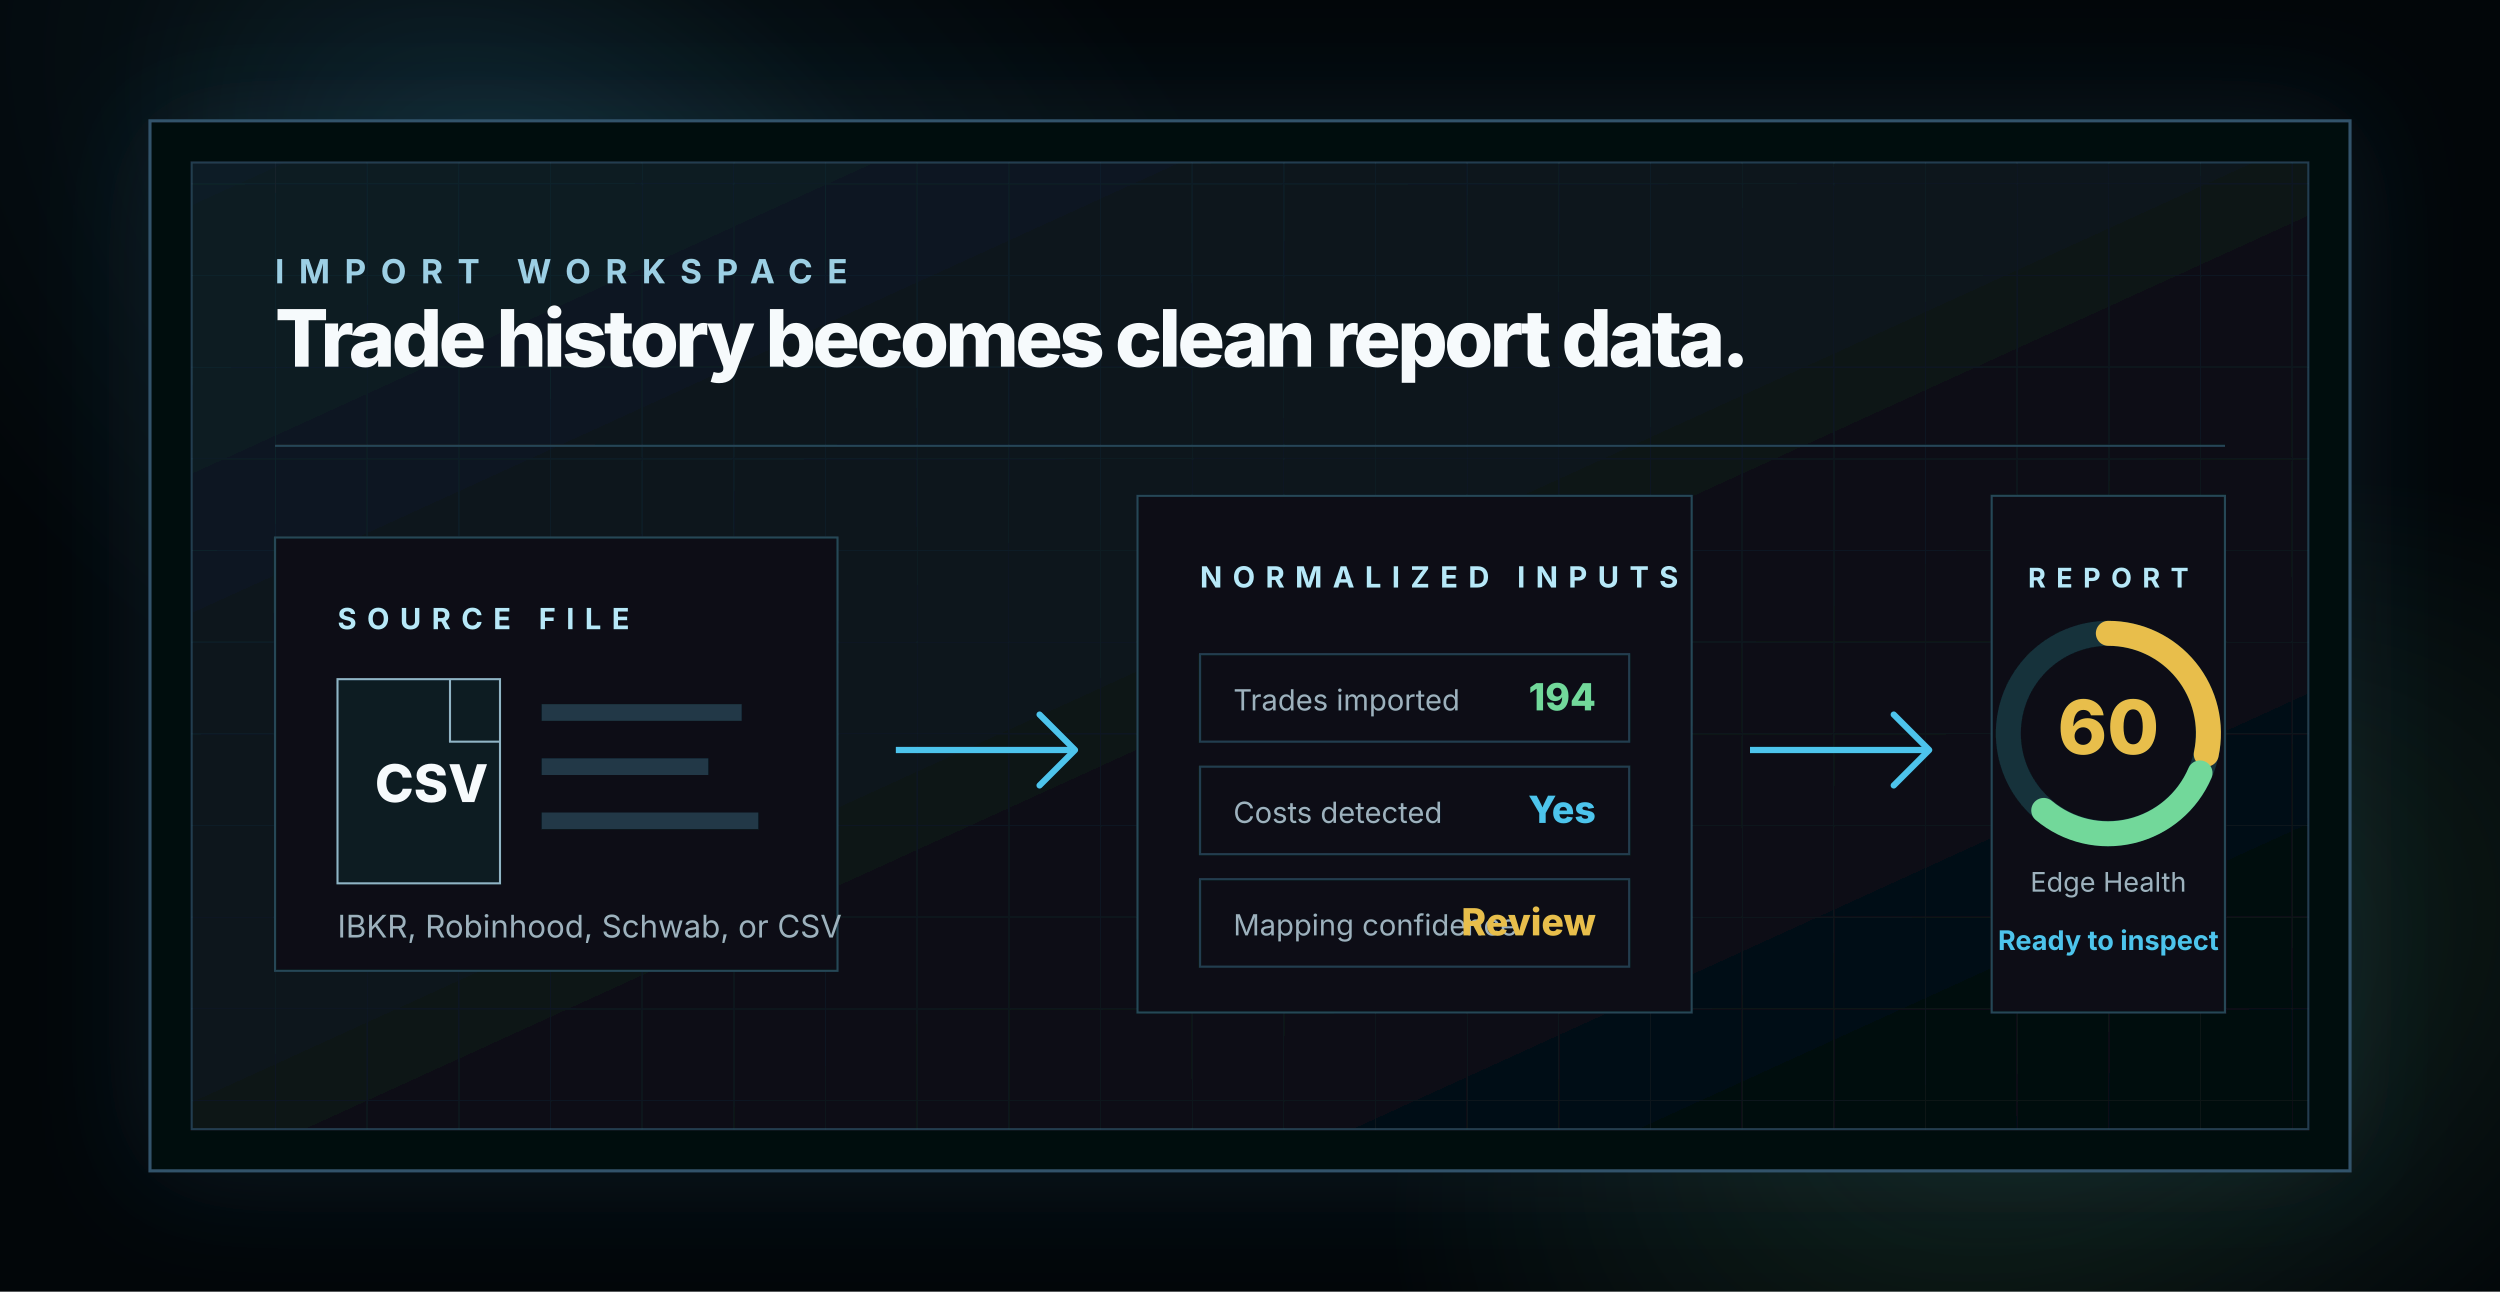
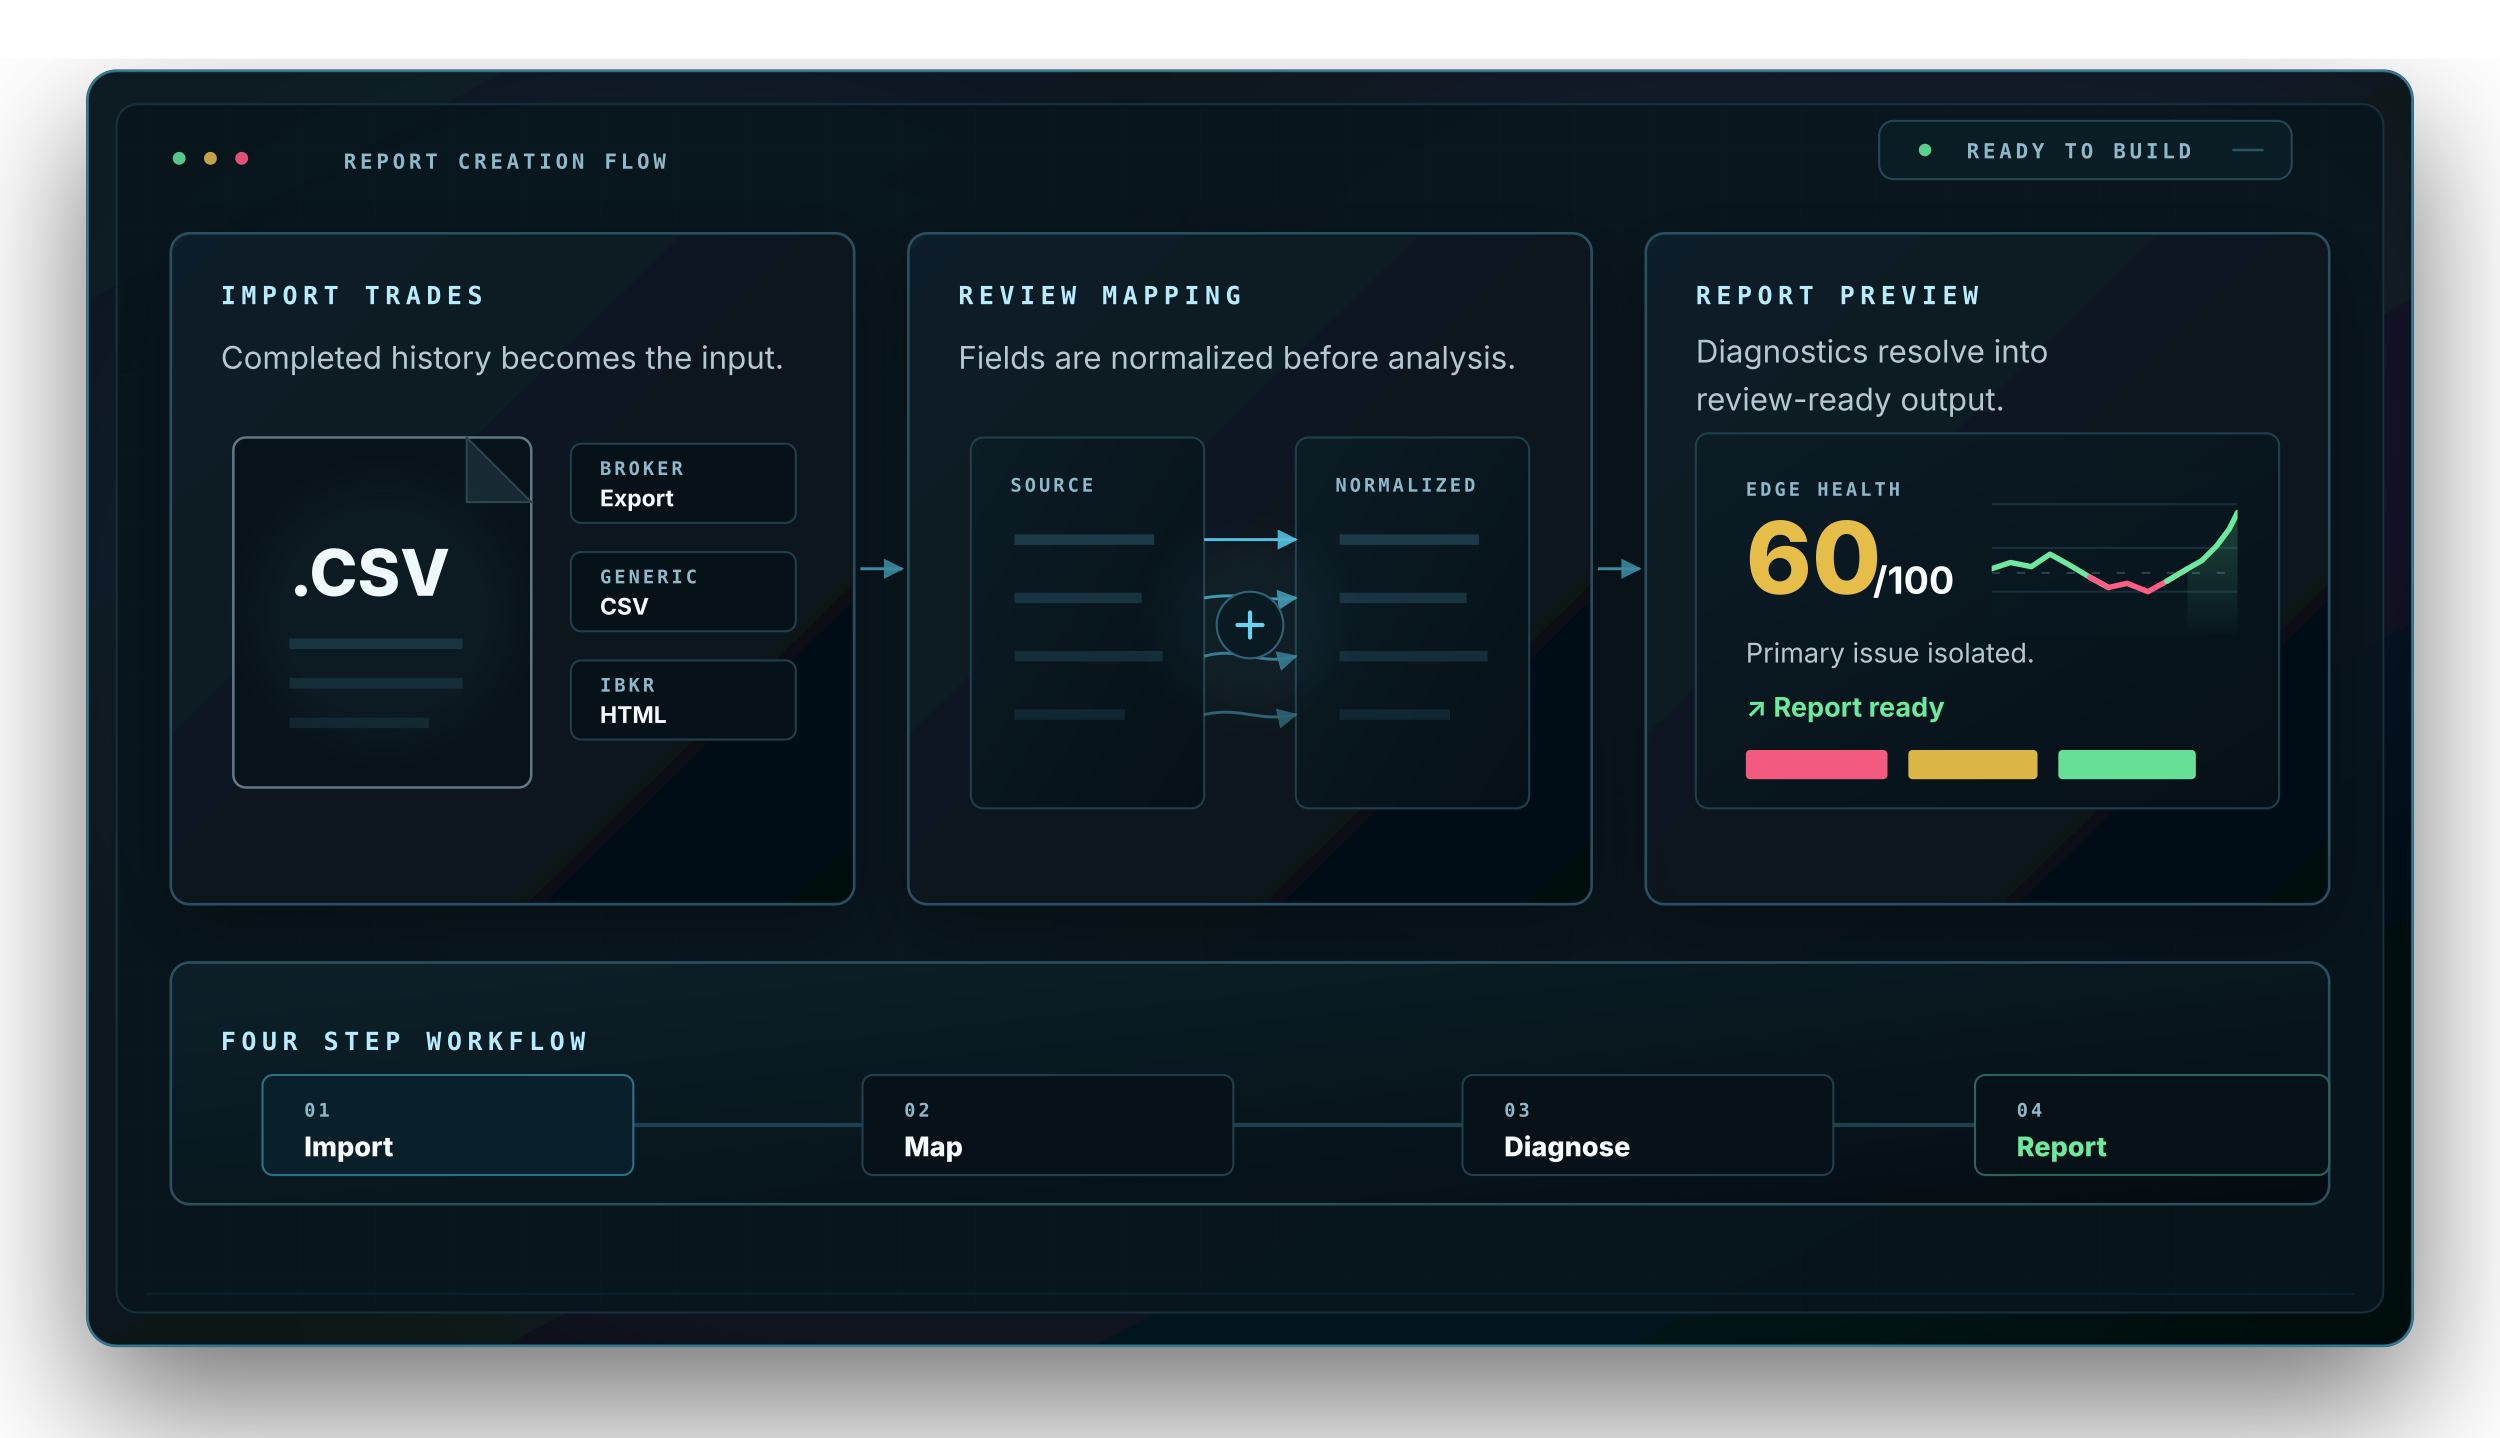
- <svg xmlns="http://www.w3.org/2000/svg" width="1200" height="620" viewBox="0 0 1200 620" fill="none">
+ <svg xmlns="http://www.w3.org/2000/svg" viewBox="0 0 1200 690" role="img" aria-labelledby="title desc">
  <defs>
-     <linearGradient id="panel" x1="0" x2="1" y1="0" y2="1">
-       <stop stop-color="#101D25" />
-       <stop offset=".55" stop-color="#081118" />
-       <stop offset="1" stop-color="#050A0E" />
+     <linearGradient id="frameBg" x1="0" y1="0" x2="1" y2="1">
+       <stop offset="0" stop-color="#0b1b24" />
+       <stop offset="0.62" stop-color="#071117" />
+       <stop offset="1" stop-color="#05090d" />
    </linearGradient>
-     <radialGradient id="glowA" cx="0" cy="0" r="1" gradientUnits="userSpaceOnUse" gradientTransform="translate(260 110) rotate(36) scale(420 270)">
-       <stop stop-color="#4EC4EC" stop-opacity=".18" />
-       <stop offset=".55" stop-color="#4EC4EC" stop-opacity=".04" />
-       <stop offset="1" stop-color="#4EC4EC" stop-opacity="0" />
-     </radialGradient>
-     <radialGradient id="glowB" cx="0" cy="0" r="1" gradientUnits="userSpaceOnUse" gradientTransform="translate(1000 492) rotate(-28) scale(360 230)">
-       <stop stop-color="#72D89A" stop-opacity=".14" />
-       <stop offset="1" stop-color="#72D89A" stop-opacity="0" />
-     </radialGradient>
-     <pattern id="grid" width="44" height="44" patternUnits="userSpaceOnUse">
-       <path d="M44 0H0V44" stroke="#4EC4EC" stroke-opacity=".045" />
+     <linearGradient id="panelBg" x1="0" y1="0" x2="1" y2="1">
+       <stop offset="0" stop-color="#0d2029" stop-opacity="0.96" />
+       <stop offset="0.72" stop-color="#07131a" stop-opacity="0.98" />
+       <stop offset="1" stop-color="#050b10" stop-opacity="0.99" />
+     </linearGradient>
+     <linearGradient id="cardBg" x1="0" y1="0" x2="1" y2="1">
+       <stop offset="0" stop-color="#0b1c25" />
+       <stop offset="1" stop-color="#061017" />
+     </linearGradient>
+     <linearGradient id="softPanel" x1="0" y1="0" x2="1" y2="1">
+       <stop offset="0" stop-color="#0c222d" stop-opacity="0.9" />
+       <stop offset="1" stop-color="#060d13" stop-opacity="0.96" />
+     </linearGradient>
+     <linearGradient id="greenFill" x1="0" y1="0" x2="0" y2="1">
+       <stop offset="0" stop-color="#67e89a" stop-opacity="0.22" />
+       <stop offset="1" stop-color="#67e89a" stop-opacity="0" />
+     </linearGradient>
+     <linearGradient id="cyanFill" x1="0" y1="0" x2="1" y2="1">
+       <stop offset="0" stop-color="#58c8e8" stop-opacity="0.18" />
+       <stop offset="1" stop-color="#58c8e8" stop-opacity="0.02" />
+     </linearGradient>
+     <pattern id="grid" width="36" height="36" patternUnits="userSpaceOnUse">
+       <path d="M 36 0 L 0 0 0 36" fill="none" stroke="#1b3948" stroke-width="1" opacity="0.20" />
    </pattern>
-     <filter id="shadow" x="-8%" y="-18%" width="116%" height="140%" color-interpolation-filters="sRGB">
-       <feDropShadow dx="0" dy="34" stdDeviation="36" flood-color="#000000" flood-opacity=".62" />
-       <feDropShadow dx="0" dy="0" stdDeviation="28" flood-color="#4EC4EC" flood-opacity=".11" />
+     <clipPath id="frameClip">
+       <rect x="42" y="34" width="1116" height="612" rx="14" />
+     </clipPath>
+     <clipPath id="miniChartClip">
+       <rect x="956" y="227" width="118" height="78" rx="2" />
+     </clipPath>
+     <filter id="outerShadow" x="-30%" y="-30%" width="160%" height="160%">
+       <feDropShadow dx="0" dy="28" stdDeviation="34" flood-color="#000000" flood-opacity="0.55" />
    </filter>
+     <filter id="panelShadow" x="-16%" y="-16%" width="132%" height="132%">
+       <feDropShadow dx="0" dy="12" stdDeviation="18" flood-color="#000000" flood-opacity="0.32" />
+     </filter>
+     <filter id="blurGlow" x="-45%" y="-45%" width="190%" height="190%">
+       <feGaussianBlur stdDeviation="54" />
+     </filter>
+     <filter id="tinyGlow" x="-60%" y="-60%" width="220%" height="220%">
+       <feGaussianBlur stdDeviation="8" />
+     </filter>
+     <marker id="arrowCyan" viewBox="0 0 10 10" refX="9" refY="5" markerWidth="7" markerHeight="7" orient="auto-start-reverse">
+       <path d="M 0 0 L 10 5 L 0 10 z" fill="#58c8e8" opacity="0.9" />
+     </marker>
+     <style>
+       .font { font-family: Inter, ui-sans-serif, system-ui, -apple-system, BlinkMacSystemFont, "Segoe UI", sans-serif; }
+       .mono { font-family: "JetBrains Mono", "SFMono-Regular", Consolas, monospace; }
+       .kicker { font-size: 12px; font-weight: 800; letter-spacing: .22em; fill: #b7ecff; }
+       .smallKicker { font-size: 10px; font-weight: 800; letter-spacing: .18em; fill: #8db9ca; }
+       .micro { font-size: 9px; font-weight: 800; letter-spacing: .16em; fill: #8db9ca; }
+       .panelStroke { stroke: #2a5060; stroke-width: 1.25; }
+       .muted { fill: #b5c8d1; }
+       .dim { fill: #87a5b3; }
+       .white { fill: #f7fbff; }
+       .green { fill: #6de99d; }
+       .red { fill: #ff5d84; }
+       .gold { fill: #e7bd49; }
+       .cyan { fill: #65d3f2; }
+       .softLine { stroke: #1f4050; stroke-width: 1; opacity: .78; }
+     </style>
  </defs>
-   <rect width="1200" height="620" fill="#020609" />
-   <rect width="1200" height="620" fill="url(#glowA)" />
-   <rect width="1200" height="620" fill="url(#glowB)" />
-   <g filter="url(#shadow)">
-     <rect x="72" y="58" width="1056" height="504" fill="#04080C" stroke="#31536A" stroke-width="1.5" />
-     <rect x="92" y="78" width="1016" height="464" fill="url(#panel)" stroke="#243E4F" />
-     <rect x="92" y="78" width="1016" height="464" fill="url(#grid)" />
-     <text x="132" y="136" fill="#9CCFE4" font-family="Inter, Arial, sans-serif" font-size="16" font-weight="700" letter-spacing="7">IMPORT WORKSPACE</text>
-     <text x="132" y="176" fill="#F6FAFC" font-family="Inter, Arial, sans-serif" font-size="38" font-weight="760" letter-spacing="-1.7">Trade history becomes clean report data.</text>
-     <path d="M132 214H1068" stroke="#274456" />
+   <g class="font">
+     <rect x="42" y="34" width="1116" height="612" rx="14" fill="url(#frameBg)" stroke="#2b6075" stroke-width="1.4" filter="url(#outerShadow)" />
+     <g clip-path="url(#frameClip)">
+       <ellipse cx="328" cy="296" rx="260" ry="210" fill="#41d4f5" opacity="0.09" filter="url(#blurGlow)" />
+       <ellipse cx="894" cy="205" rx="340" ry="210" fill="#6d5cff" opacity="0.075" filter="url(#blurGlow)" />
+       <ellipse cx="612" cy="558" rx="420" ry="150" fill="#41d4f5" opacity="0.045" filter="url(#blurGlow)" />
+     </g>
+     <rect x="56" y="50" width="1088" height="580" rx="10" fill="#08151c" stroke="#173340" stroke-width="1" opacity="0.90" />
+     <rect x="56" y="50" width="1088" height="580" rx="10" fill="url(#grid)" opacity="0.27" />
+     <circle cx="86" cy="76" r="3.1" fill="#63e39a" opacity="0.86" />
+     <circle cx="101" cy="76" r="3.1" fill="#e2bb4c" opacity="0.85" />
+     <circle cx="116" cy="76" r="3.1" fill="#ff5c82" opacity="0.86" />
+     <text x="165" y="81" class="smallKicker mono">REPORT CREATION FLOW</text>
+     <rect x="902" y="58" width="198" height="28" rx="7" fill="#0b1c25" stroke="#244b5b" opacity="0.95" />
+     <circle cx="924" cy="72" r="3" fill="#63e39a" opacity="0.9" />
+     <text x="944" y="76" class="smallKicker mono">READY TO BUILD</text>
+     <path d="M1072 72H1086" stroke="#376576" stroke-width="1.2" stroke-linecap="round" opacity="0.75" />
+     <rect x="82" y="112" width="328" height="322" rx="9" fill="url(#panelBg)" class="panelStroke" filter="url(#panelShadow)" />
+     <text x="106" y="146" class="kicker mono">IMPORT TRADES</text>
+     <text x="106" y="177" font-size="15" class="muted">Completed history becomes the input.</text>
+     <rect x="112" y="210" width="143" height="168" rx="6" fill="#081219" stroke="#617985" stroke-width="1.2" />
+     <path d="M224 210L255 241H224Z" fill="#172a34" stroke="#294652" />
+     <text x="139" y="286" font-size="31" font-weight="780" class="white">.CSV</text>
+     <line x1="139" y1="309" x2="222" y2="309" stroke="#1b3b49" stroke-width="5" opacity="0.7" />
+     <line x1="139" y1="328" x2="222" y2="328" stroke="#1b3b49" stroke-width="5" opacity="0.52" />
+     <line x1="139" y1="347" x2="206" y2="347" stroke="#1b3b49" stroke-width="5" opacity="0.42" />
+     <circle cx="184" cy="294" r="62" fill="#65d3f2" opacity="0.045" filter="url(#tinyGlow)" />
+     <g transform="translate(274 213)">
+       <rect x="0" y="0" width="108" height="38" rx="5" fill="#071118" stroke="#203f4d" />
+       <text x="14" y="15" class="micro mono">BROKER</text>
+       <text x="14" y="30" font-size="11" font-weight="740" class="white">Export</text>
+       <rect x="0" y="52" width="108" height="38" rx="5" fill="#071118" stroke="#203f4d" />
+       <text x="14" y="67" class="micro mono">GENERIC</text>
+       <text x="14" y="82" font-size="11" font-weight="740" class="white">CSV</text>
+       <rect x="0" y="104" width="108" height="38" rx="5" fill="#071118" stroke="#203f4d" />
+       <text x="14" y="119" class="micro mono">IBKR</text>
+       <text x="14" y="134" font-size="11" font-weight="740" class="white">HTML</text>
+     </g>
+     <rect x="436" y="112" width="328" height="322" rx="9" fill="url(#panelBg)" class="panelStroke" filter="url(#panelShadow)" />
+     <text x="460" y="146" class="kicker mono">REVIEW MAPPING</text>
+     <text x="460" y="177" font-size="15" class="muted">Fields are normalized before analysis.</text>
+     <rect x="466" y="210" width="112" height="178" rx="6" fill="url(#cardBg)" stroke="#203f4d" />
+     <text x="485" y="236" class="micro mono">SOURCE</text>
+     <line x1="487" y1="259" x2="554" y2="259" stroke="#1b3b49" stroke-width="5" />
+     <line x1="487" y1="287" x2="548" y2="287" stroke="#1b3b49" stroke-width="5" opacity="0.82" />
+     <line x1="487" y1="315" x2="558" y2="315" stroke="#1b3b49" stroke-width="5" opacity="0.64" />
+     <line x1="487" y1="343" x2="540" y2="343" stroke="#1b3b49" stroke-width="5" opacity="0.48" />
+     <rect x="622" y="210" width="112" height="178" rx="6" fill="url(#cardBg)" stroke="#203f4d" />
+     <text x="641" y="236" class="micro mono">NORMALIZED</text>
+     <line x1="643" y1="259" x2="710" y2="259" stroke="#1b3b49" stroke-width="5" />
+     <line x1="643" y1="287" x2="704" y2="287" stroke="#1b3b49" stroke-width="5" opacity="0.82" />
+     <line x1="643" y1="315" x2="714" y2="315" stroke="#1b3b49" stroke-width="5" opacity="0.64" />
+     <line x1="643" y1="343" x2="696" y2="343" stroke="#1b3b49" stroke-width="5" opacity="0.48" />
+     <path d="M578 259 C596 259, 602 259, 622 259" stroke="#58c8e8" stroke-width="1.4" fill="none" opacity="0.95" marker-end="url(#arrowCyan)" />
+     <path d="M578 287 C596 284, 603 289, 622 287" stroke="#58c8e8" stroke-width="1.4" fill="none" opacity="0.72" marker-end="url(#arrowCyan)" />
+     <path d="M578 315 C596 310, 604 320, 622 315" stroke="#58c8e8" stroke-width="1.4" fill="none" opacity="0.55" marker-end="url(#arrowCyan)" />
+     <path d="M578 343 C596 339, 604 347, 622 343" stroke="#58c8e8" stroke-width="1.4" fill="none" opacity="0.42" marker-end="url(#arrowCyan)" />
+     <circle cx="600" cy="300" r="41" fill="#65d3f2" opacity="0.045" filter="url(#tinyGlow)" />
+     <circle cx="600" cy="300" r="16" fill="#0a1a22" stroke="#2f6377" />
+     <path d="M594 300h12M600 294v12" stroke="#65d3f2" stroke-width="2" stroke-linecap="round" />
+     <rect x="790" y="112" width="328" height="322" rx="9" fill="url(#panelBg)" class="panelStroke" filter="url(#panelShadow)" />
+     <text x="814" y="146" class="kicker mono">REPORT PREVIEW</text>
+     <text x="814" y="174" font-size="15" class="muted">Diagnostics resolve into</text>
+     <text x="814" y="197" font-size="15" class="muted">review-ready output.</text>
+     <rect x="814" y="208" width="280" height="180" rx="6" fill="url(#cardBg)" stroke="#203f4d" />
+     <text x="838" y="238" class="micro mono">EDGE HEALTH</text>
+     <text x="838" y="285" font-size="48" font-weight="790" class="gold">60</text>
+     <text x="899" y="285" font-size="18" font-weight="650" class="white">/100</text>
+     <text x="838" y="318" font-size="13" class="muted">Primary issue isolated.</text>
+     <text x="838" y="344" font-size="13" font-weight="740" class="green">↗ Report ready</text>
+     <g clip-path="url(#miniChartClip)">
+       <rect x="956" y="227" width="118" height="78" fill="#081822" opacity="0.45" />
+       <line x1="956" y1="242" x2="1074" y2="242" stroke="#1b3947" opacity="0.72" />
+       <line x1="956" y1="263" x2="1074" y2="263" stroke="#1b3947" opacity="0.72" />
+       <line x1="956" y1="284" x2="1074" y2="284" stroke="#1b3947" opacity="0.72" />
+       <line x1="956" y1="275" x2="1074" y2="275" stroke="#385361" stroke-dasharray="4 8" opacity="0.7" />
+       <path d="M1050 273 L1057 269 L1064 262 L1070 254 L1074 246 L1074 305 L1050 305 Z" fill="url(#greenFill)" />
+       <polyline points="956,273 965,270 975,272 984,266 993,271 1003,277 1012,282" fill="none" stroke="#6de99d" stroke-width="2.6" stroke-linecap="round" stroke-linejoin="round" />
+       <polyline points="1003,277 1012,282 1021,280 1031,284 1040,279 1050,273" fill="none" stroke="#ff5d84" stroke-width="2.6" stroke-linecap="round" stroke-linejoin="round" />
+       <polyline points="1040,279 1050,273 1057,269 1064,262 1070,254 1074,246" fill="none" stroke="#6de99d" stroke-width="2.6" stroke-linecap="round" stroke-linejoin="round" />
+     </g>
+     <rect x="838" y="360" width="68" height="14" rx="2" fill="#ff5d84" opacity="0.95" />
+     <rect x="916" y="360" width="62" height="14" rx="2" fill="#e7bd49" opacity="0.95" />
+     <rect x="988" y="360" width="66" height="14" rx="2" fill="#6de99d" opacity="0.95" />
+     <path d="M413 273 C423 273, 425 273, 433 273" stroke="#58c8e8" stroke-width="1.4" fill="none" opacity="0.65" marker-end="url(#arrowCyan)" />
+     <path d="M767 273 C777 273, 779 273, 787 273" stroke="#58c8e8" stroke-width="1.4" fill="none" opacity="0.65" marker-end="url(#arrowCyan)" />
+     <rect x="82" y="462" width="1036" height="116" rx="9" fill="url(#panelBg)" class="panelStroke" />
+     <text x="106" y="504" class="kicker mono">FOUR STEP WORKFLOW</text>
+     <line x1="168" y1="540" x2="1032" y2="540" stroke="#214858" stroke-width="2" opacity="0.85" />
+     <circle cx="168" cy="540" r="8" fill="#65d3f2" opacity="0.92" />
+     <circle cx="456" cy="540" r="8" fill="#65d3f2" opacity="0.74" />
+     <circle cx="744" cy="540" r="8" fill="#65d3f2" opacity="0.58" />
+     <circle cx="1032" cy="540" r="8" fill="#6de99d" opacity="0.90" />
    <g>
-       <rect x="132" y="258" width="270" height="208" fill="#071017" stroke="#284657" />
-       <text x="162" y="302" fill="#B7E8F8" font-family="Inter, Arial, sans-serif" font-size="14" font-weight="750" letter-spacing="5">SOURCE FILE</text>
-       <rect x="162" y="326" width="78" height="98" fill="#0D1B23" stroke="#90B4C5" />
-       <path d="M216 326V356H240" stroke="#90B4C5" />
-       <text x="180" y="385" fill="#F6FAFC" font-family="Inter, Arial, sans-serif" font-size="25" font-weight="760">CSV</text>
-       <path d="M260 342H356M260 368H340M260 394H364" stroke="#203746" stroke-width="8" />
-       <text x="162" y="450" fill="#9EB1BD" font-family="Inter, Arial, sans-serif" font-size="15">IBKR, Robinhood, Schwab, or CSV</text>
+       <rect x="126" y="516" width="178" height="48" rx="5" fill="#09202a" stroke="#2a7188" />
+       <text x="146" y="536" class="micro mono">01</text>
+       <text x="146" y="555" font-size="13" font-weight="760" class="white">Import</text>
    </g>
-     <path d="M430 360H514" stroke="#4EC4EC" stroke-width="3" />
-     <path d="M499 343L516 360L499 377" stroke="#4EC4EC" stroke-width="3" stroke-linecap="round" stroke-linejoin="round" />
    <g>
-       <rect x="546" y="238" width="266" height="248" fill="#071017" stroke="#284657" />
-       <text x="576" y="282" fill="#B7E8F8" font-family="Inter, Arial, sans-serif" font-size="14" font-weight="750" letter-spacing="5">NORMALIZED INPUTS</text>
-       <g font-family="Inter, Arial, sans-serif">
-         <rect x="576" y="314" width="206" height="42" fill="#081018" stroke="#243E4F" />
-         <text x="592" y="341" fill="#9EB1BD" font-size="14">Trades imported</text>
-         <text x="766" y="341" fill="#72D89A" font-size="18" font-weight="760" text-anchor="end">194</text>
-         <rect x="576" y="368" width="206" height="42" fill="#081018" stroke="#243E4F" />
-         <text x="592" y="395" fill="#9EB1BD" font-size="14">Costs detected</text>
-         <text x="766" y="395" fill="#4EC4EC" font-size="18" font-weight="760" text-anchor="end">Yes</text>
-         <rect x="576" y="422" width="206" height="42" fill="#081018" stroke="#243E4F" />
-         <text x="592" y="449" fill="#9EB1BD" font-size="14">Mapping confidence</text>
-         <text x="766" y="449" fill="#E8BE4C" font-size="18" font-weight="760" text-anchor="end">Review</text>
-       </g>
+       <rect x="414" y="516" width="178" height="48" rx="5" fill="#071118" stroke="#203f4d" />
+       <text x="434" y="536" class="micro mono">02</text>
+       <text x="434" y="555" font-size="13" font-weight="760" class="white">Map</text>
    </g>
-     <path d="M840 360H924" stroke="#4EC4EC" stroke-width="3" />
-     <path d="M909 343L926 360L909 377" stroke="#4EC4EC" stroke-width="3" stroke-linecap="round" stroke-linejoin="round" />
    <g>
-       <rect x="956" y="238" width="112" height="248" fill="#071017" stroke="#284657" />
-       <text x="1012" y="282" fill="#B7E8F8" font-family="Inter, Arial, sans-serif" font-size="13" font-weight="750" letter-spacing="5" text-anchor="middle">REPORT</text>
-       <circle cx="1012" cy="352" r="48" stroke="#17303B" stroke-width="12" />
-       <path d="M1012 304A48 48 0 0 1 1059 362" stroke="#E8BE4C" stroke-width="12" stroke-linecap="round" />
-       <path d="M1056 371A48 48 0 0 1 981 389" stroke="#72D89A" stroke-width="12" stroke-linecap="round" />
-       <text x="1012" y="362" fill="#E8BE4C" font-family="Inter, Arial, sans-serif" font-size="36" font-weight="780" text-anchor="middle">60</text>
-       <text x="1012" y="428" fill="#9EB1BD" font-family="Inter, Arial, sans-serif" font-size="13" text-anchor="middle">Edge Health</text>
-       <text x="1012" y="456" fill="#4EC4EC" font-family="Inter, Arial, sans-serif" font-size="13" font-weight="750" text-anchor="middle">Ready to inspect</text>
+       <rect x="702" y="516" width="178" height="48" rx="5" fill="#071118" stroke="#203f4d" />
+       <text x="722" y="536" class="micro mono">03</text>
+       <text x="722" y="555" font-size="13" font-weight="760" class="white">Diagnose</text>
    </g>
+     <g>
+       <rect x="948" y="516" width="170" height="48" rx="5" fill="#071118" stroke="#2e6255" />
+       <text x="968" y="536" class="micro mono">04</text>
+       <text x="968" y="555" font-size="13" font-weight="760" class="green">Report</text>
+     </g>
+     <rect x="42" y="34" width="1116" height="612" rx="14" fill="none" stroke="#57c9ed" stroke-width="0.7" opacity="0.28" />
+     <path d="M70 621H1130" stroke="#0d2733" stroke-width="1" opacity="0.7" />
  </g>
</svg>
